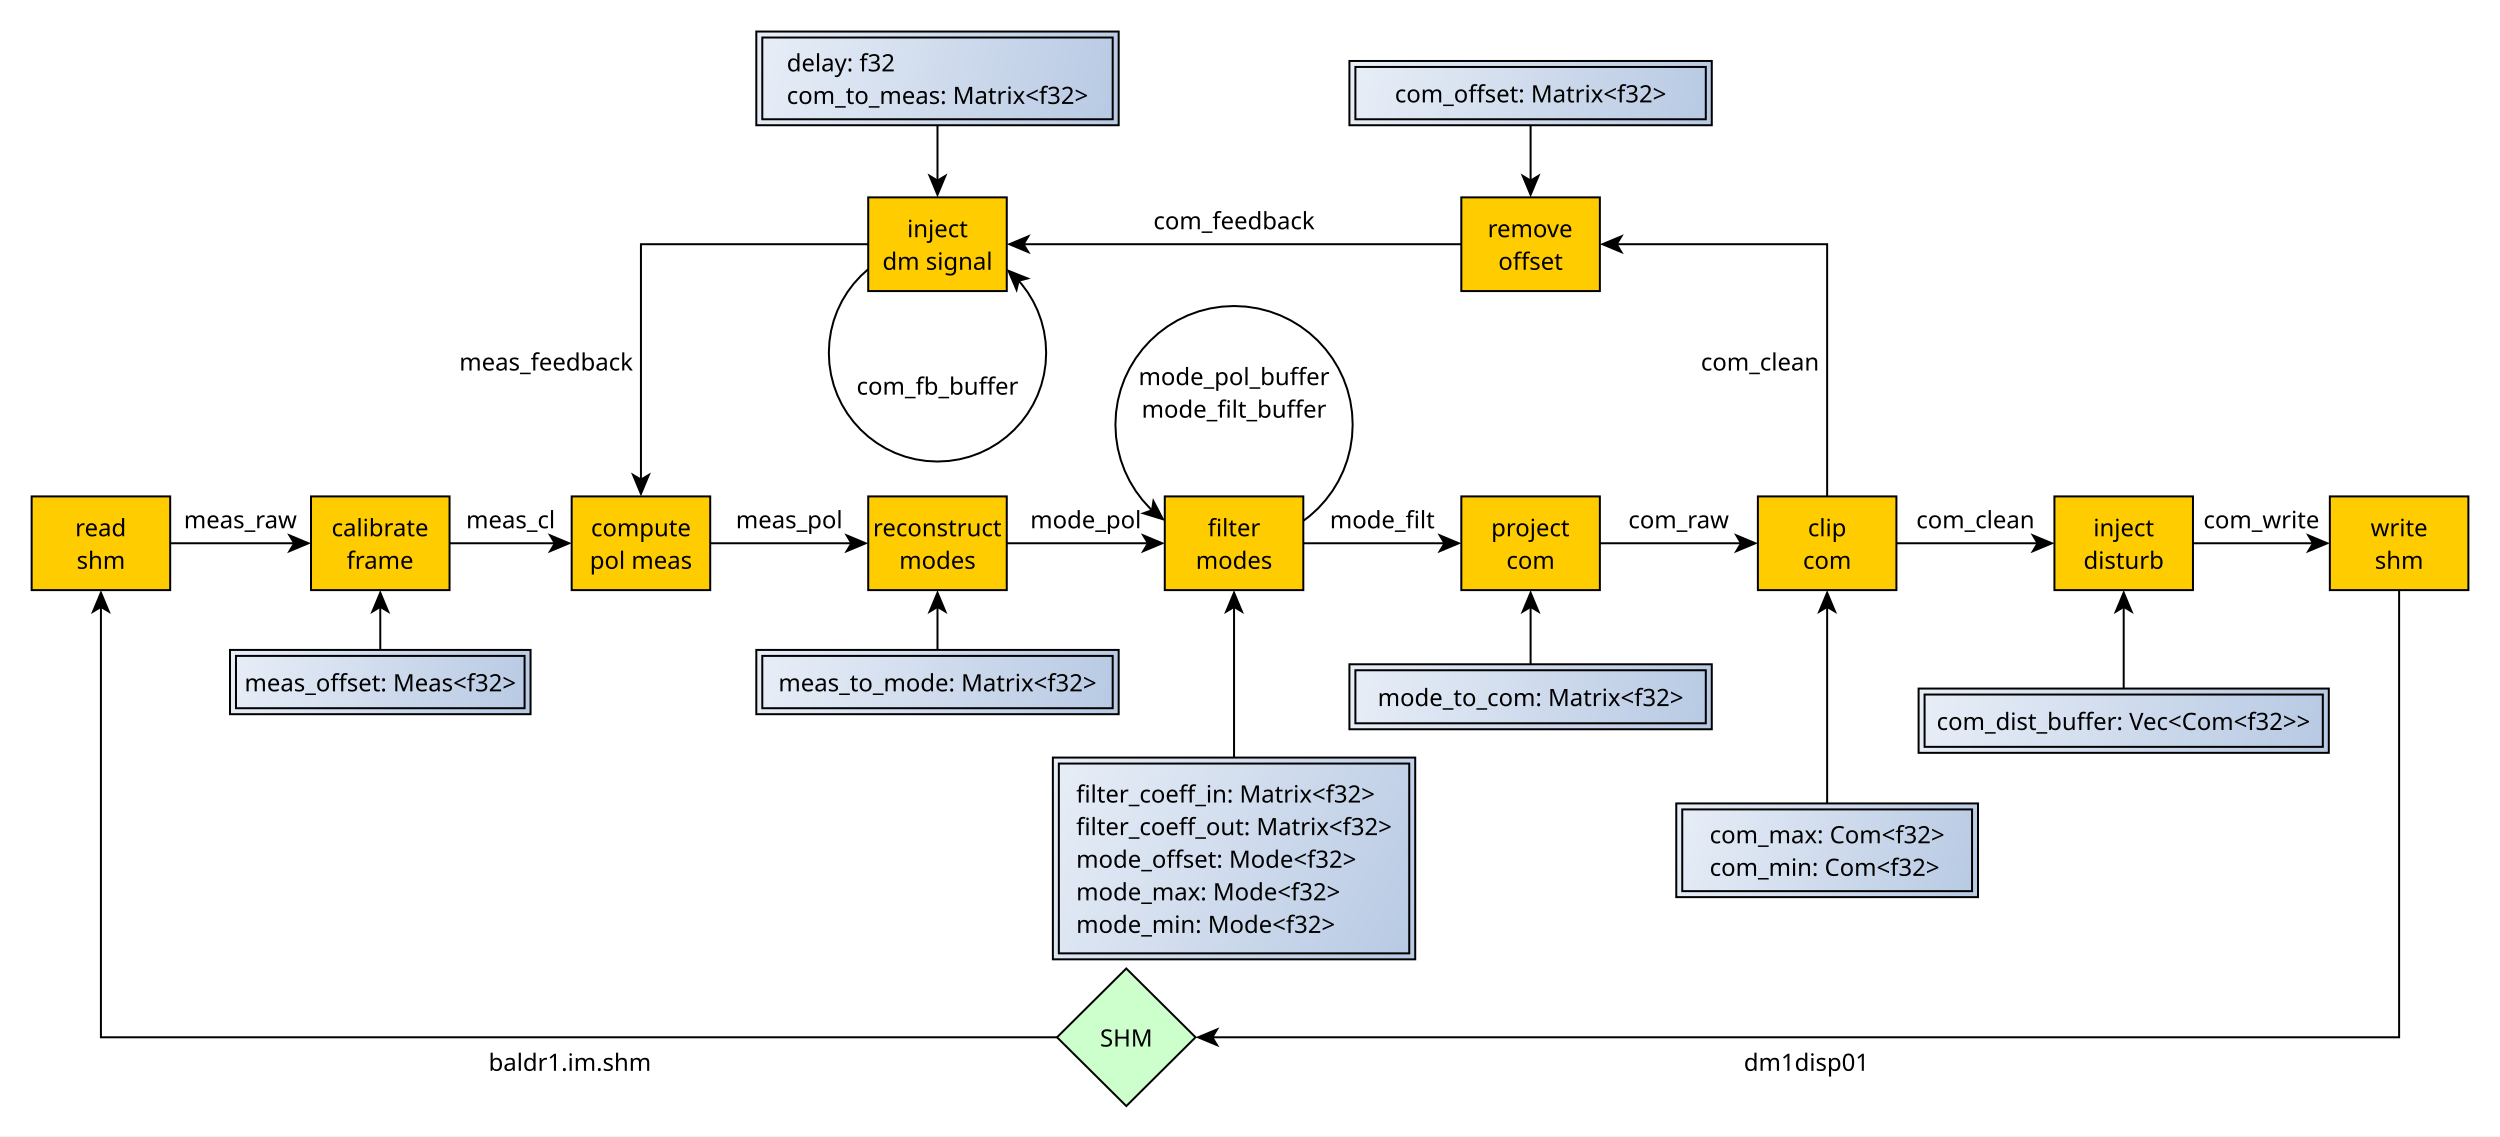
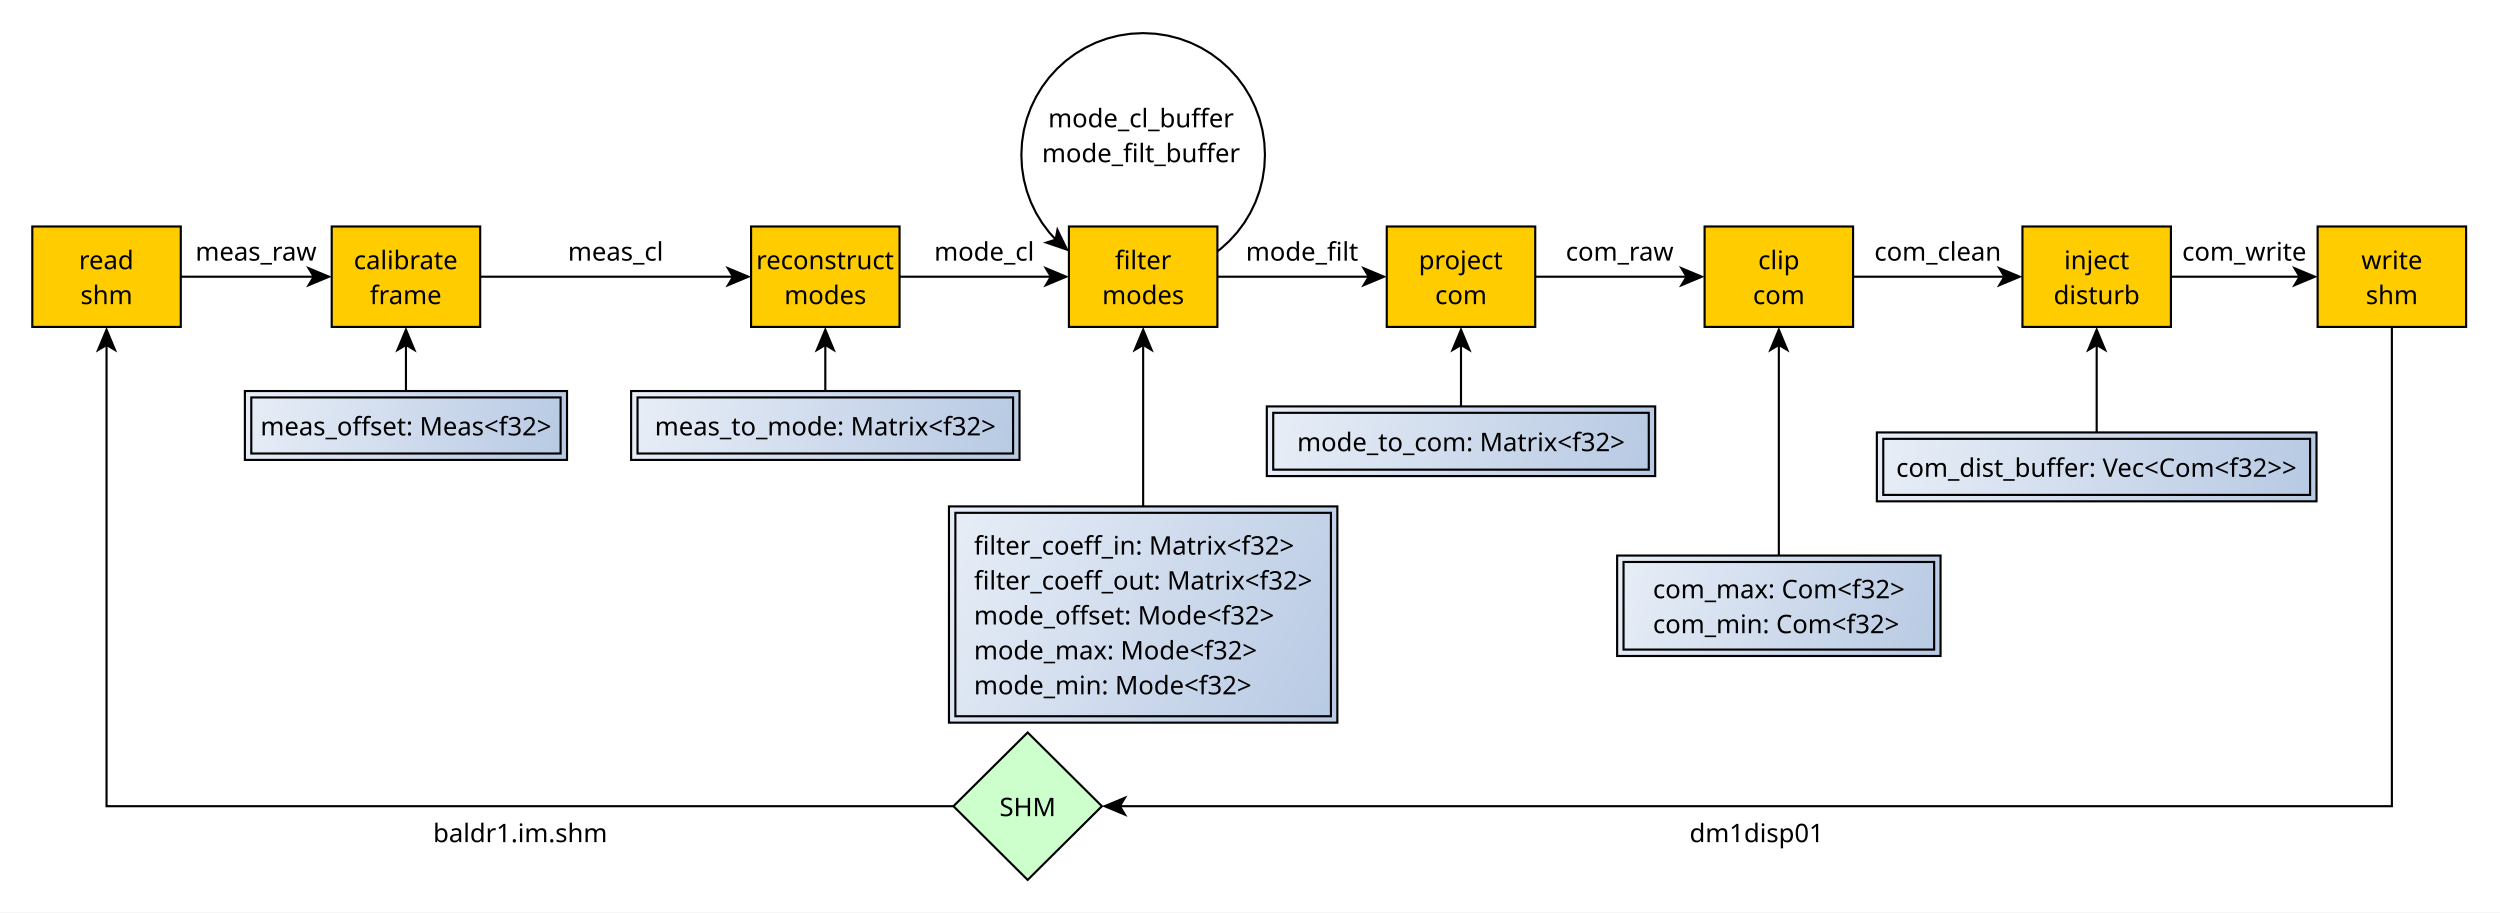
- <svg xmlns="http://www.w3.org/2000/svg" fill-opacity="1" color-rendering="auto" color-interpolation="auto" text-rendering="auto" stroke="black" stroke-linecap="square" width="1254" stroke-miterlimit="10" shape-rendering="auto" stroke-opacity="1" fill="black" stroke-dasharray="none" font-weight="normal" stroke-width="1" height="570" font-family="'Dialog'" font-style="normal" stroke-linejoin="miter" font-size="12px" stroke-dashoffset="0" image-rendering="auto">
+ <svg xmlns="http://www.w3.org/2000/svg" fill-opacity="1" color-rendering="auto" color-interpolation="auto" text-rendering="auto" stroke="black" stroke-linecap="square" width="1170" stroke-miterlimit="10" shape-rendering="auto" stroke-opacity="1" fill="black" stroke-dasharray="none" font-weight="normal" stroke-width="1" height="427" font-family="'Dialog'" font-style="normal" stroke-linejoin="miter" font-size="12px" stroke-dashoffset="0" image-rendering="auto">
  <defs id="genericDefs" />
  <g>
    <defs id="defs1">
-       <linearGradient x1="952.366" gradientUnits="userSpaceOnUse" x2="1134.127" y1="136.822" y2="183.822" id="linearGradient1" spreadMethod="reflect">
-         <stop stop-opacity="1" stop-color="rgb(232,238,247)" offset="0%" />
-         <stop stop-opacity="1" stop-color="rgb(183,201,227)" offset="100%" />
-       </linearGradient>
-       <linearGradient x1="688.366" gradientUnits="userSpaceOnUse" x2="839.126" y1="447" y2="479.24" id="linearGradient2" spreadMethod="reflect">
-         <stop stop-opacity="1" stop-color="rgb(232,238,247)" offset="0%" />
-         <stop stop-opacity="1" stop-color="rgb(183,201,227)" offset="100%" />
-       </linearGradient>
-       <linearGradient x1="952.366" gradientUnits="userSpaceOnUse" x2="1134.127" y1="447" y2="479.24" id="linearGradient3" spreadMethod="reflect">
-         <stop stop-opacity="1" stop-color="rgb(232,238,247)" offset="0%" />
-         <stop stop-opacity="1" stop-color="rgb(183,201,227)" offset="100%" />
-       </linearGradient>
-       <linearGradient x1="1101.117" gradientUnits="userSpaceOnUse" x2="1282.877" y1="501" y2="602.2" id="linearGradient4" spreadMethod="reflect">
-         <stop stop-opacity="1" stop-color="rgb(232,238,247)" offset="0%" />
-         <stop stop-opacity="1" stop-color="rgb(183,201,227)" offset="100%" />
-       </linearGradient>
-       <linearGradient x1="1249.867" gradientUnits="userSpaceOnUse" x2="1431.627" y1="454.2" y2="486.8" id="linearGradient5" spreadMethod="reflect">
-         <stop stop-opacity="1" stop-color="rgb(232,238,247)" offset="0%" />
-         <stop stop-opacity="1" stop-color="rgb(183,201,227)" offset="100%" />
-       </linearGradient>
-       <linearGradient x1="1535.367" gradientUnits="userSpaceOnUse" x2="1741.127" y1="466.38" y2="498.62" id="linearGradient6" spreadMethod="reflect">
-         <stop stop-opacity="1" stop-color="rgb(232,238,247)" offset="0%" />
-         <stop stop-opacity="1" stop-color="rgb(183,201,227)" offset="100%" />
-       </linearGradient>
-       <linearGradient x1="1413.816" gradientUnits="userSpaceOnUse" x2="1565.176" y1="524" y2="571" id="linearGradient7" spreadMethod="reflect">
-         <stop stop-opacity="1" stop-color="rgb(232,238,247)" offset="0%" />
-         <stop stop-opacity="1" stop-color="rgb(183,201,227)" offset="100%" />
-       </linearGradient>
-       <linearGradient x1="1249.867" gradientUnits="userSpaceOnUse" x2="1431.627" y1="151.582" y2="183.822" id="linearGradient8" spreadMethod="reflect">
+       <linearGradient x1="771.606" gradientUnits="userSpaceOnUse" x2="922.366" y1="447" y2="479.24" id="linearGradient1" spreadMethod="reflect">
+         <stop stop-opacity="1" stop-color="rgb(232,238,247)" offset="0%" />
+         <stop stop-opacity="1" stop-color="rgb(183,201,227)" offset="100%" />
+       </linearGradient>
+       <linearGradient x1="952.366" gradientUnits="userSpaceOnUse" x2="1134.127" y1="447" y2="479.24" id="linearGradient2" spreadMethod="reflect">
+         <stop stop-opacity="1" stop-color="rgb(232,238,247)" offset="0%" />
+         <stop stop-opacity="1" stop-color="rgb(183,201,227)" offset="100%" />
+       </linearGradient>
+       <linearGradient x1="1101.117" gradientUnits="userSpaceOnUse" x2="1282.877" y1="501" y2="602.2" id="linearGradient3" spreadMethod="reflect">
+         <stop stop-opacity="1" stop-color="rgb(232,238,247)" offset="0%" />
+         <stop stop-opacity="1" stop-color="rgb(183,201,227)" offset="100%" />
+       </linearGradient>
+       <linearGradient x1="1249.867" gradientUnits="userSpaceOnUse" x2="1431.627" y1="454.2" y2="486.8" id="linearGradient4" spreadMethod="reflect">
+         <stop stop-opacity="1" stop-color="rgb(232,238,247)" offset="0%" />
+         <stop stop-opacity="1" stop-color="rgb(183,201,227)" offset="100%" />
+       </linearGradient>
+       <linearGradient x1="1535.367" gradientUnits="userSpaceOnUse" x2="1741.127" y1="466.38" y2="498.62" id="linearGradient5" spreadMethod="reflect">
+         <stop stop-opacity="1" stop-color="rgb(232,238,247)" offset="0%" />
+         <stop stop-opacity="1" stop-color="rgb(183,201,227)" offset="100%" />
+       </linearGradient>
+       <linearGradient x1="1413.816" gradientUnits="userSpaceOnUse" x2="1565.176" y1="524" y2="571" id="linearGradient6" spreadMethod="reflect">
        <stop stop-opacity="1" stop-color="rgb(232,238,247)" offset="0%" />
        <stop stop-opacity="1" stop-color="rgb(183,201,227)" offset="100%" />
      </linearGradient>
      <clipPath clipPathUnits="userSpaceOnUse" id="clipPath1">
-         <path d="M0 0 L1254 0 L1254 570 L0 570 L0 0 Z" />
+         <path d="M0 0 L1170 0 L1170 427 L0 427 L0 0 Z" />
      </clipPath>
      <clipPath clipPathUnits="userSpaceOnUse" id="clipPath2">
-         <path d="M573 121 L1827 121 L1827 691 L573 691 L573 121 Z" />
+         <path d="M657 264 L1827 264 L1827 691 L657 691 L657 264 Z" />
      </clipPath>
    </defs>
-     <g fill="white" text-rendering="geometricPrecision" shape-rendering="geometricPrecision" transform="translate(-573,-121)" stroke="white">
-       <rect x="573" width="1254" height="570" y="121" clip-path="url(#clipPath2)" stroke="none" />
-     </g>
-     <g fill="rgb(255,204,0)" text-rendering="geometricPrecision" shape-rendering="geometricPrecision" transform="matrix(1,0,0,1,-573,-121)" stroke="rgb(255,204,0)">
-       <rect x="729" width="69.493" height="47" y="370" clip-path="url(#clipPath2)" stroke="none" />
-     </g>
-     <g text-rendering="geometricPrecision" stroke-miterlimit="1.45" shape-rendering="geometricPrecision" transform="matrix(1,0,0,1,-573,-121)" stroke-linecap="butt">
-       <rect fill="none" x="729" width="69.493" height="47" y="370" clip-path="url(#clipPath2)" />
-       <text x="739.32" xml:space="preserve" y="389.984" clip-path="url(#clipPath2)" font-family="sans-serif" stroke="none">calibrate</text>
-       <text x="746.844" xml:space="preserve" y="406.328" clip-path="url(#clipPath2)" font-family="sans-serif" stroke="none">frame</text>
-     </g>
-     <g fill="rgb(255,204,0)" text-rendering="geometricPrecision" shape-rendering="geometricPrecision" transform="matrix(1,0,0,1,-573,-121)" stroke="rgb(255,204,0)">
-       <rect x="859.75" width="69.493" height="47" y="370" clip-path="url(#clipPath2)" stroke="none" />
-     </g>
-     <g text-rendering="geometricPrecision" stroke-miterlimit="1.45" shape-rendering="geometricPrecision" transform="matrix(1,0,0,1,-573,-121)" stroke-linecap="butt">
-       <rect fill="none" x="859.75" width="69.493" height="47" y="370" clip-path="url(#clipPath2)" />
-       <text x="869.428" xml:space="preserve" y="389.984" clip-path="url(#clipPath2)" font-family="sans-serif" stroke="none">compute</text>
-       <text x="868.834" xml:space="preserve" y="406.328" clip-path="url(#clipPath2)" font-family="sans-serif" stroke="none">pol meas</text>
-     </g>
-     <g fill="rgb(255,204,0)" text-rendering="geometricPrecision" shape-rendering="geometricPrecision" transform="matrix(1,0,0,1,-573,-121)" stroke="rgb(255,204,0)">
-       <rect x="1008.5" width="69.493" height="47" y="220" clip-path="url(#clipPath2)" stroke="none" />
-     </g>
-     <g text-rendering="geometricPrecision" stroke-miterlimit="1.45" shape-rendering="geometricPrecision" transform="matrix(1,0,0,1,-573,-121)" stroke-linecap="butt">
-       <rect fill="none" x="1008.5" width="69.493" height="47" y="220" clip-path="url(#clipPath2)" />
-       <text x="1028.012" xml:space="preserve" y="239.984" clip-path="url(#clipPath2)" font-family="sans-serif" stroke="none">inject</text>
-       <text x="1015.652" xml:space="preserve" y="256.328" clip-path="url(#clipPath2)" font-family="sans-serif" stroke="none">dm signal</text>
-     </g>
-     <g fill="rgb(255,204,0)" text-rendering="geometricPrecision" shape-rendering="geometricPrecision" transform="matrix(1,0,0,1,-573,-121)" stroke="rgb(255,204,0)">
+     <g fill="white" text-rendering="geometricPrecision" shape-rendering="geometricPrecision" transform="translate(-657,-264)" stroke="white">
+       <rect x="657" width="1170" height="427" y="264" clip-path="url(#clipPath2)" stroke="none" />
+     </g>
+     <g fill="rgb(255,204,0)" text-rendering="geometricPrecision" shape-rendering="geometricPrecision" transform="matrix(1,0,0,1,-657,-264)" stroke="rgb(255,204,0)">
+       <rect x="812.24" width="69.493" height="47" y="370" clip-path="url(#clipPath2)" stroke="none" />
+     </g>
+     <g text-rendering="geometricPrecision" stroke-miterlimit="1.45" shape-rendering="geometricPrecision" transform="matrix(1,0,0,1,-657,-264)" stroke-linecap="butt">
+       <rect fill="none" x="812.24" width="69.493" height="47" y="370" clip-path="url(#clipPath2)" />
+       <text x="822.56" xml:space="preserve" y="389.984" clip-path="url(#clipPath2)" font-family="sans-serif" stroke="none">calibrate</text>
+       <text x="830.084" xml:space="preserve" y="406.328" clip-path="url(#clipPath2)" font-family="sans-serif" stroke="none">frame</text>
+     </g>
+     <g fill="rgb(255,204,0)" text-rendering="geometricPrecision" shape-rendering="geometricPrecision" transform="matrix(1,0,0,1,-657,-264)" stroke="rgb(255,204,0)">
      <rect x="1008.5" width="69.493" height="47" y="370" clip-path="url(#clipPath2)" stroke="none" />
    </g>
-     <g text-rendering="geometricPrecision" stroke-miterlimit="1.45" shape-rendering="geometricPrecision" transform="matrix(1,0,0,1,-573,-121)" stroke-linecap="butt">
+     <g text-rendering="geometricPrecision" stroke-miterlimit="1.45" shape-rendering="geometricPrecision" transform="matrix(1,0,0,1,-657,-264)" stroke-linecap="butt">
      <rect fill="none" x="1008.5" width="69.493" height="47" y="370" clip-path="url(#clipPath2)" />
      <text x="1010.894" xml:space="preserve" y="389.984" clip-path="url(#clipPath2)" font-family="sans-serif" stroke="none">reconstruct</text>
      <text x="1024.058" xml:space="preserve" y="406.328" clip-path="url(#clipPath2)" font-family="sans-serif" stroke="none">modes</text>
    </g>
-     <g fill="rgb(255,204,0)" text-rendering="geometricPrecision" shape-rendering="geometricPrecision" transform="matrix(1,0,0,1,-573,-121)" stroke="rgb(255,204,0)">
+     <g fill="rgb(255,204,0)" text-rendering="geometricPrecision" shape-rendering="geometricPrecision" transform="matrix(1,0,0,1,-657,-264)" stroke="rgb(255,204,0)">
      <rect x="1157.25" width="69.493" height="47" y="370" clip-path="url(#clipPath2)" stroke="none" />
    </g>
-     <g text-rendering="geometricPrecision" stroke-miterlimit="1.45" shape-rendering="geometricPrecision" transform="matrix(1,0,0,1,-573,-121)" stroke-linecap="butt">
+     <g text-rendering="geometricPrecision" stroke-miterlimit="1.45" shape-rendering="geometricPrecision" transform="matrix(1,0,0,1,-657,-264)" stroke-linecap="butt">
      <rect fill="none" x="1157.25" width="69.493" height="47" y="370" clip-path="url(#clipPath2)" />
      <text x="1178.808" xml:space="preserve" y="389.984" clip-path="url(#clipPath2)" font-family="sans-serif" stroke="none">filter</text>
      <text x="1172.808" xml:space="preserve" y="406.328" clip-path="url(#clipPath2)" font-family="sans-serif" stroke="none">modes</text>
    </g>
-     <g fill="rgb(255,204,0)" text-rendering="geometricPrecision" shape-rendering="geometricPrecision" transform="matrix(1,0,0,1,-573,-121)" stroke="rgb(255,204,0)">
+     <g fill="rgb(255,204,0)" text-rendering="geometricPrecision" shape-rendering="geometricPrecision" transform="matrix(1,0,0,1,-657,-264)" stroke="rgb(255,204,0)">
      <rect x="1306" width="69.493" height="47" y="370" clip-path="url(#clipPath2)" stroke="none" />
    </g>
-     <g text-rendering="geometricPrecision" stroke-miterlimit="1.45" shape-rendering="geometricPrecision" transform="matrix(1,0,0,1,-573,-121)" stroke-linecap="butt">
+     <g text-rendering="geometricPrecision" stroke-miterlimit="1.45" shape-rendering="geometricPrecision" transform="matrix(1,0,0,1,-657,-264)" stroke-linecap="butt">
      <rect fill="none" x="1306" width="69.493" height="47" y="370" clip-path="url(#clipPath2)" />
      <text x="1320.97" xml:space="preserve" y="389.984" clip-path="url(#clipPath2)" font-family="sans-serif" stroke="none">project</text>
      <text x="1328.626" xml:space="preserve" y="406.328" clip-path="url(#clipPath2)" font-family="sans-serif" stroke="none">com</text>
    </g>
-     <g fill="rgb(255,204,0)" text-rendering="geometricPrecision" shape-rendering="geometricPrecision" transform="matrix(1,0,0,1,-573,-121)" stroke="rgb(255,204,0)">
+     <g fill="rgb(255,204,0)" text-rendering="geometricPrecision" shape-rendering="geometricPrecision" transform="matrix(1,0,0,1,-657,-264)" stroke="rgb(255,204,0)">
      <rect x="1603.5" width="69.493" height="47" y="370" clip-path="url(#clipPath2)" stroke="none" />
    </g>
-     <g text-rendering="geometricPrecision" stroke-miterlimit="1.45" shape-rendering="geometricPrecision" transform="matrix(1,0,0,1,-573,-121)" stroke-linecap="butt">
+     <g text-rendering="geometricPrecision" stroke-miterlimit="1.45" shape-rendering="geometricPrecision" transform="matrix(1,0,0,1,-657,-264)" stroke-linecap="butt">
      <rect fill="none" x="1603.5" width="69.493" height="47" y="370" clip-path="url(#clipPath2)" />
      <text x="1623.012" xml:space="preserve" y="389.984" clip-path="url(#clipPath2)" font-family="sans-serif" stroke="none">inject</text>
      <text x="1618.092" xml:space="preserve" y="406.328" clip-path="url(#clipPath2)" font-family="sans-serif" stroke="none">disturb</text>
    </g>
-     <g fill="rgb(204,255,204)" text-rendering="geometricPrecision" shape-rendering="geometricPrecision" transform="matrix(1,0,0,1,-573,-121)" stroke="rgb(204,255,204)">
+     <g fill="rgb(204,255,204)" text-rendering="geometricPrecision" shape-rendering="geometricPrecision" transform="matrix(1,0,0,1,-657,-264)" stroke="rgb(204,255,204)">
      <path d="M1103.2 641.3 L1137.946 606.8 L1172.693 641.3 L1137.946 675.8 Z" fill-rule="evenodd" clip-path="url(#clipPath2)" stroke="none" />
    </g>
-     <g text-rendering="geometricPrecision" stroke-miterlimit="1.45" shape-rendering="geometricPrecision" transform="matrix(1,0,0,1,-573,-121)" stroke-linecap="butt">
+     <g text-rendering="geometricPrecision" stroke-miterlimit="1.45" shape-rendering="geometricPrecision" transform="matrix(1,0,0,1,-657,-264)" stroke-linecap="butt">
      <path fill="none" d="M1103.2 641.3 L1137.946 606.8 L1172.693 641.3 L1137.946 675.8 Z" fill-rule="evenodd" clip-path="url(#clipPath2)" />
      <text x="1124.764" xml:space="preserve" y="645.956" clip-path="url(#clipPath2)" font-family="sans-serif" stroke="none">SHM</text>
    </g>
-     <g fill="url(#linearGradient1)" text-rendering="geometricPrecision" shape-rendering="geometricPrecision" transform="matrix(1,0,0,1,-573,-121)" stroke="url(#linearGradient1)">
-       <path d="M952.366 136.822 L1134.127 136.822 L1134.127 183.822 L952.366 183.822 Z" stroke="none" clip-path="url(#clipPath2)" />
-     </g>
-     <g text-rendering="geometricPrecision" stroke-miterlimit="1.45" shape-rendering="geometricPrecision" transform="matrix(1,0,0,1,-573,-121)" stroke-linecap="butt">
-       <path fill="none" d="M952.366 136.822 L1134.127 136.822 L1134.127 183.822 L952.366 183.822 Z" clip-path="url(#clipPath2)" />
-       <rect fill="none" x="955.366" width="175.76" height="41" y="139.822" clip-path="url(#clipPath2)" />
-       <text x="967.634" xml:space="preserve" y="156.806" clip-path="url(#clipPath2)" font-family="sans-serif" stroke="none">delay: f32</text>
-       <text x="967.634" xml:space="preserve" y="173.15" clip-path="url(#clipPath2)" font-family="sans-serif" stroke="none">com_to_meas: Matrix&lt;f32&gt;</text>
-     </g>
-     <g fill="url(#linearGradient2)" text-rendering="geometricPrecision" shape-rendering="geometricPrecision" transform="matrix(1,0,0,1,-573,-121)" stroke="url(#linearGradient2)">
-       <path d="M688.366 447 L839.126 447 L839.126 479.24 L688.366 479.24 Z" stroke="none" clip-path="url(#clipPath2)" />
-     </g>
-     <g text-rendering="geometricPrecision" stroke-miterlimit="1.45" shape-rendering="geometricPrecision" transform="matrix(1,0,0,1,-573,-121)" stroke-linecap="butt">
-       <path fill="none" d="M688.366 447 L839.126 447 L839.126 479.24 L688.366 479.24 Z" clip-path="url(#clipPath2)" />
-       <rect fill="none" x="691.366" width="144.76" height="26.24" y="450" clip-path="url(#clipPath2)" />
-       <text x="695.64" xml:space="preserve" y="467.776" clip-path="url(#clipPath2)" font-family="sans-serif" stroke="none">meas_offset: Meas&lt;f32&gt;</text>
-     </g>
-     <g fill="url(#linearGradient3)" text-rendering="geometricPrecision" shape-rendering="geometricPrecision" transform="matrix(1,0,0,1,-573,-121)" stroke="url(#linearGradient3)">
+     <g fill="url(#linearGradient1)" text-rendering="geometricPrecision" shape-rendering="geometricPrecision" transform="matrix(1,0,0,1,-657,-264)" stroke="url(#linearGradient1)">
+       <path d="M771.606 447 L922.366 447 L922.366 479.24 L771.606 479.24 Z" stroke="none" clip-path="url(#clipPath2)" />
+     </g>
+     <g text-rendering="geometricPrecision" stroke-miterlimit="1.45" shape-rendering="geometricPrecision" transform="matrix(1,0,0,1,-657,-264)" stroke-linecap="butt">
+       <path fill="none" d="M771.606 447 L922.366 447 L922.366 479.24 L771.606 479.24 Z" clip-path="url(#clipPath2)" />
+       <rect fill="none" x="774.606" width="144.76" height="26.24" y="450" clip-path="url(#clipPath2)" />
+       <text x="778.88" xml:space="preserve" y="467.776" clip-path="url(#clipPath2)" font-family="sans-serif" stroke="none">meas_offset: Meas&lt;f32&gt;</text>
+     </g>
+     <g fill="url(#linearGradient2)" text-rendering="geometricPrecision" shape-rendering="geometricPrecision" transform="matrix(1,0,0,1,-657,-264)" stroke="url(#linearGradient2)">
      <path d="M952.366 447 L1134.127 447 L1134.127 479.24 L952.366 479.24 Z" stroke="none" clip-path="url(#clipPath2)" />
    </g>
-     <g text-rendering="geometricPrecision" stroke-miterlimit="1.45" shape-rendering="geometricPrecision" transform="matrix(1,0,0,1,-573,-121)" stroke-linecap="butt">
+     <g text-rendering="geometricPrecision" stroke-miterlimit="1.45" shape-rendering="geometricPrecision" transform="matrix(1,0,0,1,-657,-264)" stroke-linecap="butt">
      <path fill="none" d="M952.366 447 L1134.127 447 L1134.127 479.24 L952.366 479.24 Z" clip-path="url(#clipPath2)" />
      <rect fill="none" x="955.366" width="175.76" height="26.24" y="450" clip-path="url(#clipPath2)" />
      <text x="963.44" xml:space="preserve" y="467.776" clip-path="url(#clipPath2)" font-family="sans-serif" stroke="none">meas_to_mode: Matrix&lt;f32&gt;</text>
    </g>
-     <g fill="url(#linearGradient4)" text-rendering="geometricPrecision" shape-rendering="geometricPrecision" transform="matrix(1,0,0,1,-573,-121)" stroke="url(#linearGradient4)">
+     <g fill="url(#linearGradient3)" text-rendering="geometricPrecision" shape-rendering="geometricPrecision" transform="matrix(1,0,0,1,-657,-264)" stroke="url(#linearGradient3)">
      <path d="M1101.117 501 L1282.877 501 L1282.877 602.2 L1101.117 602.2 Z" stroke="none" clip-path="url(#clipPath2)" />
    </g>
-     <g text-rendering="geometricPrecision" stroke-miterlimit="1.45" shape-rendering="geometricPrecision" transform="matrix(1,0,0,1,-573,-121)" stroke-linecap="butt">
+     <g text-rendering="geometricPrecision" stroke-miterlimit="1.45" shape-rendering="geometricPrecision" transform="matrix(1,0,0,1,-657,-264)" stroke-linecap="butt">
      <path fill="none" d="M1101.117 501 L1282.877 501 L1282.877 602.2 L1101.117 602.2 Z" clip-path="url(#clipPath2)" />
      <rect fill="none" x="1104.116" width="175.76" height="95.2" y="504" clip-path="url(#clipPath2)" />
      <text x="1112.82" xml:space="preserve" y="523.568" clip-path="url(#clipPath2)" font-family="sans-serif" stroke="none">filter_coeff_in: Matrix&lt;f32&gt;</text>
      <text x="1112.82" xml:space="preserve" y="539.912" clip-path="url(#clipPath2)" font-family="sans-serif" stroke="none">filter_coeff_out: Matrix&lt;f32&gt;</text>
      <text x="1112.82" xml:space="preserve" y="556.256" clip-path="url(#clipPath2)" font-family="sans-serif" stroke="none">mode_offset: Mode&lt;f32&gt;</text>
      <text x="1112.82" xml:space="preserve" y="572.6" clip-path="url(#clipPath2)" font-family="sans-serif" stroke="none">mode_max: Mode&lt;f32&gt;</text>
      <text x="1112.82" xml:space="preserve" y="588.944" clip-path="url(#clipPath2)" font-family="sans-serif" stroke="none">mode_min: Mode&lt;f32&gt;</text>
    </g>
-     <g fill="url(#linearGradient5)" text-rendering="geometricPrecision" shape-rendering="geometricPrecision" transform="matrix(1,0,0,1,-573,-121)" stroke="url(#linearGradient5)">
+     <g fill="url(#linearGradient4)" text-rendering="geometricPrecision" shape-rendering="geometricPrecision" transform="matrix(1,0,0,1,-657,-264)" stroke="url(#linearGradient4)">
      <path d="M1249.867 454.2 L1431.627 454.2 L1431.627 486.8 L1249.867 486.8 Z" stroke="none" clip-path="url(#clipPath2)" />
    </g>
-     <g text-rendering="geometricPrecision" stroke-miterlimit="1.45" shape-rendering="geometricPrecision" transform="matrix(1,0,0,1,-573,-121)" stroke-linecap="butt">
+     <g text-rendering="geometricPrecision" stroke-miterlimit="1.45" shape-rendering="geometricPrecision" transform="matrix(1,0,0,1,-657,-264)" stroke-linecap="butt">
      <path fill="none" d="M1249.867 454.2 L1431.627 454.2 L1431.627 486.8 L1249.867 486.8 Z" clip-path="url(#clipPath2)" />
      <rect fill="none" x="1252.866" width="175.76" height="26.6" y="457.2" clip-path="url(#clipPath2)" />
      <text x="1264.054" xml:space="preserve" y="475.156" clip-path="url(#clipPath2)" font-family="sans-serif" stroke="none">mode_to_com: Matrix&lt;f32&gt;</text>
    </g>
-     <g fill="url(#linearGradient6)" text-rendering="geometricPrecision" shape-rendering="geometricPrecision" transform="matrix(1,0,0,1,-573,-121)" stroke="url(#linearGradient6)">
+     <g fill="url(#linearGradient5)" text-rendering="geometricPrecision" shape-rendering="geometricPrecision" transform="matrix(1,0,0,1,-657,-264)" stroke="url(#linearGradient5)">
      <path d="M1535.367 466.38 L1741.127 466.38 L1741.127 498.62 L1535.367 498.62 Z" stroke="none" clip-path="url(#clipPath2)" />
    </g>
-     <g text-rendering="geometricPrecision" stroke-miterlimit="1.45" shape-rendering="geometricPrecision" transform="matrix(1,0,0,1,-573,-121)" stroke-linecap="butt">
+     <g text-rendering="geometricPrecision" stroke-miterlimit="1.45" shape-rendering="geometricPrecision" transform="matrix(1,0,0,1,-657,-264)" stroke-linecap="butt">
      <path fill="none" d="M1535.367 466.38 L1741.127 466.38 L1741.127 498.62 L1535.367 498.62 Z" clip-path="url(#clipPath2)" />
      <rect fill="none" x="1538.366" width="199.76" height="26.24" y="469.38" clip-path="url(#clipPath2)" />
      <text x="1544.412" xml:space="preserve" y="487.156" clip-path="url(#clipPath2)" font-family="sans-serif" stroke="none">com_dist_buffer: Vec&lt;Com&lt;f32&gt;&gt;</text>
    </g>
-     <g fill="rgb(255,204,0)" text-rendering="geometricPrecision" shape-rendering="geometricPrecision" transform="matrix(1,0,0,1,-573,-121)" stroke="rgb(255,204,0)">
-       <rect x="588.874" width="69.493" height="47" y="370" clip-path="url(#clipPath2)" stroke="none" />
-     </g>
-     <g text-rendering="geometricPrecision" stroke-miterlimit="1.45" shape-rendering="geometricPrecision" transform="matrix(1,0,0,1,-573,-121)" stroke-linecap="butt">
-       <rect fill="none" x="588.874" width="69.493" height="47" y="370" clip-path="url(#clipPath2)" />
-       <text x="610.702" xml:space="preserve" y="389.984" clip-path="url(#clipPath2)" font-family="sans-serif" stroke="none">read</text>
-       <text x="611.428" xml:space="preserve" y="406.328" clip-path="url(#clipPath2)" font-family="sans-serif" stroke="none">shm</text>
-     </g>
-     <g fill="rgb(255,204,0)" text-rendering="geometricPrecision" shape-rendering="geometricPrecision" transform="matrix(1,0,0,1,-573,-121)" stroke="rgb(255,204,0)">
+     <g fill="rgb(255,204,0)" text-rendering="geometricPrecision" shape-rendering="geometricPrecision" transform="matrix(1,0,0,1,-657,-264)" stroke="rgb(255,204,0)">
+       <rect x="672.114" width="69.493" height="47" y="370" clip-path="url(#clipPath2)" stroke="none" />
+     </g>
+     <g text-rendering="geometricPrecision" stroke-miterlimit="1.45" shape-rendering="geometricPrecision" transform="matrix(1,0,0,1,-657,-264)" stroke-linecap="butt">
+       <rect fill="none" x="672.114" width="69.493" height="47" y="370" clip-path="url(#clipPath2)" />
+       <text x="693.942" xml:space="preserve" y="389.984" clip-path="url(#clipPath2)" font-family="sans-serif" stroke="none">read</text>
+       <text x="694.668" xml:space="preserve" y="406.328" clip-path="url(#clipPath2)" font-family="sans-serif" stroke="none">shm</text>
+     </g>
+     <g fill="rgb(255,204,0)" text-rendering="geometricPrecision" shape-rendering="geometricPrecision" transform="matrix(1,0,0,1,-657,-264)" stroke="rgb(255,204,0)">
      <rect x="1741.649" width="69.493" height="47" y="370" clip-path="url(#clipPath2)" stroke="none" />
    </g>
-     <g text-rendering="geometricPrecision" stroke-miterlimit="1.45" shape-rendering="geometricPrecision" transform="matrix(1,0,0,1,-573,-121)" stroke-linecap="butt">
+     <g text-rendering="geometricPrecision" stroke-miterlimit="1.45" shape-rendering="geometricPrecision" transform="matrix(1,0,0,1,-657,-264)" stroke-linecap="butt">
      <rect fill="none" x="1741.649" width="69.493" height="47" y="370" clip-path="url(#clipPath2)" />
      <text x="1762.104" xml:space="preserve" y="389.984" clip-path="url(#clipPath2)" font-family="sans-serif" stroke="none">write</text>
      <text x="1764.204" xml:space="preserve" y="406.328" clip-path="url(#clipPath2)" font-family="sans-serif" stroke="none">shm</text>
    </g>
-     <g fill="rgb(255,204,0)" text-rendering="geometricPrecision" shape-rendering="geometricPrecision" transform="matrix(1,0,0,1,-573,-121)" stroke="rgb(255,204,0)">
+     <g fill="rgb(255,204,0)" text-rendering="geometricPrecision" shape-rendering="geometricPrecision" transform="matrix(1,0,0,1,-657,-264)" stroke="rgb(255,204,0)">
      <rect x="1454.75" width="69.493" height="47" y="370" clip-path="url(#clipPath2)" stroke="none" />
    </g>
-     <g text-rendering="geometricPrecision" stroke-miterlimit="1.45" shape-rendering="geometricPrecision" transform="matrix(1,0,0,1,-573,-121)" stroke-linecap="butt">
+     <g text-rendering="geometricPrecision" stroke-miterlimit="1.45" shape-rendering="geometricPrecision" transform="matrix(1,0,0,1,-657,-264)" stroke-linecap="butt">
      <rect fill="none" x="1454.75" width="69.493" height="47" y="370" clip-path="url(#clipPath2)" />
      <text x="1479.83" xml:space="preserve" y="389.984" clip-path="url(#clipPath2)" font-family="sans-serif" stroke="none">clip</text>
      <text x="1477.376" xml:space="preserve" y="406.328" clip-path="url(#clipPath2)" font-family="sans-serif" stroke="none">com</text>
    </g>
-     <g fill="url(#linearGradient7)" text-rendering="geometricPrecision" shape-rendering="geometricPrecision" transform="matrix(1,0,0,1,-573,-121)" stroke="url(#linearGradient7)">
+     <g fill="url(#linearGradient6)" text-rendering="geometricPrecision" shape-rendering="geometricPrecision" transform="matrix(1,0,0,1,-657,-264)" stroke="url(#linearGradient6)">
      <path d="M1413.816 524 L1565.176 524 L1565.176 571 L1413.816 571 Z" stroke="none" clip-path="url(#clipPath2)" />
    </g>
-     <g text-rendering="geometricPrecision" stroke-miterlimit="1.45" shape-rendering="geometricPrecision" transform="matrix(1,0,0,1,-573,-121)" stroke-linecap="butt">
+     <g text-rendering="geometricPrecision" stroke-miterlimit="1.45" shape-rendering="geometricPrecision" transform="matrix(1,0,0,1,-657,-264)" stroke-linecap="butt">
      <path fill="none" d="M1413.816 524 L1565.176 524 L1565.176 571 L1413.816 571 Z" clip-path="url(#clipPath2)" />
      <rect fill="none" x="1416.816" width="145.36" height="41" y="527" clip-path="url(#clipPath2)" />
      <text x="1430.57" xml:space="preserve" y="543.984" clip-path="url(#clipPath2)" font-family="sans-serif" stroke="none">com_max: Com&lt;f32&gt;</text>
      <text x="1430.57" xml:space="preserve" y="560.328" clip-path="url(#clipPath2)" font-family="sans-serif" stroke="none">com_min: Com&lt;f32&gt;</text>
    </g>
-     <g fill="rgb(255,204,0)" text-rendering="geometricPrecision" shape-rendering="geometricPrecision" transform="matrix(1,0,0,1,-573,-121)" stroke="rgb(255,204,0)">
-       <rect x="1306" width="69.493" height="47" y="220" clip-path="url(#clipPath2)" stroke="none" />
-     </g>
-     <g text-rendering="geometricPrecision" stroke-miterlimit="1.45" shape-rendering="geometricPrecision" transform="matrix(1,0,0,1,-573,-121)" stroke-linecap="butt">
-       <rect fill="none" x="1306" width="69.493" height="47" y="220" clip-path="url(#clipPath2)" />
-       <text x="1319.212" xml:space="preserve" y="239.984" clip-path="url(#clipPath2)" font-family="sans-serif" stroke="none">remove</text>
-       <text x="1324.564" xml:space="preserve" y="256.328" clip-path="url(#clipPath2)" font-family="sans-serif" stroke="none">offset</text>
-     </g>
-     <g fill="url(#linearGradient8)" text-rendering="geometricPrecision" shape-rendering="geometricPrecision" transform="matrix(1,0,0,1,-573,-121)" stroke="url(#linearGradient8)">
-       <path d="M1249.867 151.582 L1431.627 151.582 L1431.627 183.822 L1249.867 183.822 Z" stroke="none" clip-path="url(#clipPath2)" />
-     </g>
-     <g text-rendering="geometricPrecision" stroke-miterlimit="1.45" shape-rendering="geometricPrecision" transform="matrix(1,0,0,1,-573,-121)" stroke-linecap="butt">
-       <path fill="none" d="M1249.867 151.582 L1431.627 151.582 L1431.627 183.822 L1249.867 183.822 Z" clip-path="url(#clipPath2)" />
-       <rect fill="none" x="1252.866" width="175.76" height="26.24" y="154.582" clip-path="url(#clipPath2)" />
-       <text x="1272.646" xml:space="preserve" y="172.358" clip-path="url(#clipPath2)" font-family="sans-serif" stroke="none">com_offset: Matrix&lt;f32&gt;</text>
-     </g>
-     <g text-rendering="geometricPrecision" stroke-miterlimit="1.45" shape-rendering="geometricPrecision" transform="matrix(1,0,0,1,-573,-121)" stroke-linecap="butt">
-       <path fill="none" d="M798.493 393.5 L851.75 393.5" clip-path="url(#clipPath2)" />
-       <path d="M859.75 393.5 L847.75 388.5 L850.75 393.5 L847.75 398.5 Z" clip-path="url(#clipPath2)" stroke="none" />
-       <text x="806.795" xml:space="preserve" y="385.984" clip-path="url(#clipPath2)" font-family="sans-serif" stroke="none">meas_cl</text>
-       <path fill="none" d="M1008.489 256.028 L1004.709 259.463 L1001.192 263.333 L998.054 267.529 L995.324 272.022 L993.029 276.786 L991.197 281.793 L989.854 287.016 L989.028 292.428 L988.746 298 L989.028 303.572 L989.854 308.984 L991.197 314.207 L993.029 319.214 L995.324 323.978 L998.054 328.471 L1001.192 332.667 L1004.709 336.537 L1008.579 340.055 L1012.775 343.192 L1017.268 345.922 L1022.033 348.217 L1027.04 350.05 L1032.263 351.393 L1037.674 352.219 L1043.246 352.5 L1048.819 352.219 L1054.23 351.393 L1059.453 350.05 L1064.46 348.217 L1069.224 345.922 L1073.718 343.192 L1077.914 340.055 L1081.784 336.537 L1085.301 332.667 L1088.439 328.471 L1091.169 323.978 L1093.464 319.214 L1095.296 314.207 L1096.639 308.984 L1097.465 303.572 L1097.746 298 L1097.465 292.428 L1096.639 287.016 L1095.296 281.793 L1093.464 276.786 L1091.169 272.022 L1088.439 267.529 L1085.301 263.333 L1083.735 261.61 L1083.661 261.542" clip-path="url(#clipPath2)" />
-       <path d="M1077.933 255.958 L1083.035 267.915 L1084.377 262.24 L1090.015 260.754 Z" clip-path="url(#clipPath2)" stroke="none" />
-       <text x="1002.656" xml:space="preserve" y="318.969" clip-path="url(#clipPath2)" font-family="sans-serif" stroke="none">com_fb_buffer</text>
-       <path fill="none" d="M1008.5 243.5 L894.496 243.5 L894.496 362" clip-path="url(#clipPath2)" />
-       <path d="M894.496 370 L899.496 358 L894.496 361 L889.496 358 Z" clip-path="url(#clipPath2)" stroke="none" />
-       <text x="803.376" xml:space="preserve" y="306.844" clip-path="url(#clipPath2)" font-family="sans-serif" stroke="none">meas_feedback</text>
-       <path fill="none" d="M929.243 393.5 L1000.5 393.5" clip-path="url(#clipPath2)" />
+     <g text-rendering="geometricPrecision" stroke-miterlimit="1.45" shape-rendering="geometricPrecision" transform="matrix(1,0,0,1,-657,-264)" stroke-linecap="butt">
+       <path fill="none" d="M881.733 393.5 L1000.5 393.5" clip-path="url(#clipPath2)" />
      <path d="M1008.5 393.5 L996.5 388.5 L999.5 393.5 L996.5 398.5 Z" clip-path="url(#clipPath2)" stroke="none" />
-       <text x="942.105" xml:space="preserve" y="385.984" clip-path="url(#clipPath2)" font-family="sans-serif" stroke="none">meas_pol</text>
+       <text x="922.79" xml:space="preserve" y="385.984" clip-path="url(#clipPath2)" font-family="sans-serif" stroke="none">meas_cl</text>
      <path fill="none" d="M1077.993 393.5 L1149.25 393.5" clip-path="url(#clipPath2)" />
      <path d="M1157.25 393.5 L1145.25 388.5 L1148.25 393.5 L1145.25 398.5 Z" clip-path="url(#clipPath2)" stroke="none" />
-       <text x="1089.775" xml:space="preserve" y="385.984" clip-path="url(#clipPath2)" font-family="sans-serif" stroke="none">mode_pol</text>
-       <path fill="none" d="M1226.731 382.241 L1229.844 379.913 L1234.069 376.073 L1237.909 371.848 L1241.335 367.267 L1244.315 362.361 L1246.821 357.16 L1248.821 351.693 L1250.288 345.991 L1251.189 340.084 L1251.496 334 L1251.189 327.916 L1250.288 322.009 L1248.821 316.307 L1246.821 310.84 L1244.315 305.639 L1241.335 300.733 L1237.909 296.152 L1234.069 291.927 L1229.844 288.087 L1225.264 284.662 L1220.358 281.681 L1215.157 279.176 L1209.69 277.175 L1203.988 275.709 L1198.08 274.807 L1191.996 274.5 L1185.913 274.807 L1180.005 275.709 L1174.303 277.175 L1168.836 279.176 L1163.635 281.681 L1158.729 284.662 L1154.149 288.087 L1149.924 291.927 L1146.083 296.152 L1142.658 300.733 L1139.678 305.639 L1137.172 310.84 L1135.171 316.307 L1133.705 322.009 L1132.804 327.916 L1132.496 334 L1132.804 340.084 L1133.705 345.991 L1135.171 351.693 L1137.172 357.16 L1139.678 362.361 L1142.658 367.267 L1146.083 371.848 L1149.924 376.073 L1151.099 377.141 L1151.179 377.201" clip-path="url(#clipPath2)" />
-       <path d="M1157.339 382.305 L1151.289 370.799 L1150.409 376.563 L1144.909 378.499 Z" clip-path="url(#clipPath2)" stroke="none" />
-       <text x="1144.098" xml:space="preserve" y="314.171" clip-path="url(#clipPath2)" font-family="sans-serif" stroke="none">mode_pol_buffer</text>
-       <text x="1145.64" xml:space="preserve" y="330.516" clip-path="url(#clipPath2)" font-family="sans-serif" stroke="none">mode_filt_buffer</text>
+       <text x="1094.215" xml:space="preserve" y="385.984" clip-path="url(#clipPath2)" font-family="sans-serif" stroke="none">mode_cl</text>
+       <path fill="none" d="M1226.711 381.638 L1228.254 380.484 L1232.302 376.805 L1235.98 372.757 L1239.262 368.369 L1242.117 363.67 L1244.517 358.687 L1246.434 353.45 L1247.838 347.988 L1248.702 342.328 L1248.996 336.5 L1248.702 330.672 L1247.838 325.012 L1246.434 319.55 L1244.517 314.313 L1242.117 309.33 L1239.262 304.631 L1235.98 300.243 L1232.302 296.195 L1228.254 292.516 L1223.866 289.235 L1219.166 286.38 L1214.184 283.979 L1208.947 282.063 L1203.484 280.658 L1197.824 279.794 L1191.996 279.5 L1186.169 279.794 L1180.509 280.658 L1175.046 282.063 L1169.81 283.979 L1164.827 286.38 L1160.127 289.235 L1155.739 292.516 L1151.691 296.195 L1148.013 300.243 L1144.731 304.631 L1141.876 309.33 L1139.476 314.313 L1137.559 319.55 L1136.155 325.012 L1135.291 330.672 L1134.996 336.5 L1135.291 342.328 L1136.155 347.988 L1137.559 353.45 L1139.476 358.687 L1141.876 363.67 L1144.731 368.369 L1148.013 372.757 L1151.278 376.35 L1151.354 376.416" clip-path="url(#clipPath2)" />
+       <path d="M1157.357 381.704 L1151.657 370.02 L1150.603 375.755 L1145.047 377.524 Z" clip-path="url(#clipPath2)" stroke="none" />
+       <text x="1147.538" xml:space="preserve" y="323.577" clip-path="url(#clipPath2)" font-family="sans-serif" stroke="none">mode_cl_buffer</text>
+       <text x="1144.64" xml:space="preserve" y="339.921" clip-path="url(#clipPath2)" font-family="sans-serif" stroke="none">mode_filt_buffer</text>
      <path fill="none" d="M1226.743 393.5 L1298 393.5" clip-path="url(#clipPath2)" />
      <path d="M1306 393.5 L1294 388.5 L1297 393.5 L1294 398.5 Z" clip-path="url(#clipPath2)" stroke="none" />
      <text x="1240.067" xml:space="preserve" y="385.984" clip-path="url(#clipPath2)" font-family="sans-serif" stroke="none">mode_filt</text>
-       <path fill="none" d="M1043.246 183.838 L1043.246 212" clip-path="url(#clipPath2)" />
-       <path d="M1043.246 220 L1048.246 208 L1043.246 211 L1038.246 208 Z" clip-path="url(#clipPath2)" stroke="none" />
-       <path fill="none" d="M763.746 446.973 L763.746 425" clip-path="url(#clipPath2)" />
-       <path d="M763.746 417 L758.746 429 L763.746 426 L768.746 429 Z" clip-path="url(#clipPath2)" stroke="none" />
+       <path fill="none" d="M846.986 446.973 L846.986 425" clip-path="url(#clipPath2)" />
+       <path d="M846.986 417 L841.986 429 L846.986 426 L851.986 429 Z" clip-path="url(#clipPath2)" stroke="none" />
      <path fill="none" d="M1043.246 446.973 L1043.246 425" clip-path="url(#clipPath2)" />
      <path d="M1043.246 417 L1038.246 429 L1043.246 426 L1048.246 429 Z" clip-path="url(#clipPath2)" stroke="none" />
      <path fill="none" d="M1191.996 500.997 L1191.996 425" clip-path="url(#clipPath2)" />
      <path d="M1191.996 417 L1186.996 429 L1191.996 426 L1196.996 429 Z" clip-path="url(#clipPath2)" stroke="none" />
      <path fill="none" d="M1340.746 454.22 L1340.746 425" clip-path="url(#clipPath2)" />
      <path d="M1340.746 417 L1335.746 429 L1340.746 426 L1345.746 429 Z" clip-path="url(#clipPath2)" stroke="none" />
      <path fill="none" d="M1638.246 466.377 L1638.246 425" clip-path="url(#clipPath2)" />
      <path d="M1638.246 417 L1633.246 429 L1638.246 426 L1643.246 429 Z" clip-path="url(#clipPath2)" stroke="none" />
-       <path fill="none" d="M1103.195 641.3 L623.62 641.3 L623.62 425" clip-path="url(#clipPath2)" />
-       <path d="M623.62 417 L618.62 429 L623.62 426 L628.62 429 Z" clip-path="url(#clipPath2)" stroke="none" />
-       <text x="818.077" xml:space="preserve" y="658.128" clip-path="url(#clipPath2)" font-family="sans-serif" stroke="none">baldr1.im.shm</text>
-       <path fill="none" d="M658.366 393.5 L721 393.5" clip-path="url(#clipPath2)" />
-       <path d="M729 393.5 L717 388.5 L720 393.5 L717 398.5 Z" clip-path="url(#clipPath2)" stroke="none" />
-       <text x="665.225" xml:space="preserve" y="385.984" clip-path="url(#clipPath2)" font-family="sans-serif" stroke="none">meas_raw</text>
+       <path fill="none" d="M1103.189 641.3 L706.86 641.3 L706.86 425" clip-path="url(#clipPath2)" />
+       <path d="M706.86 417 L701.86 429 L706.86 426 L711.86 429 Z" clip-path="url(#clipPath2)" stroke="none" />
+       <text x="859.697" xml:space="preserve" y="658.128" clip-path="url(#clipPath2)" font-family="sans-serif" stroke="none">baldr1.im.shm</text>
+       <path fill="none" d="M741.606 393.5 L804.24 393.5" clip-path="url(#clipPath2)" />
+       <path d="M812.24 393.5 L800.24 388.5 L803.24 393.5 L800.24 398.5 Z" clip-path="url(#clipPath2)" stroke="none" />
+       <text x="748.465" xml:space="preserve" y="385.984" clip-path="url(#clipPath2)" font-family="sans-serif" stroke="none">meas_raw</text>
      <path fill="none" d="M1672.993 393.5 L1733.649 393.5" clip-path="url(#clipPath2)" />
      <path d="M1741.649 393.5 L1729.649 388.5 L1732.649 393.5 L1729.649 398.5 Z" clip-path="url(#clipPath2)" stroke="none" />
      <text x="1678.245" xml:space="preserve" y="385.984" clip-path="url(#clipPath2)" font-family="sans-serif" stroke="none">com_write</text>
      <path fill="none" d="M1776.396 417 L1776.396 641.3 L1180.667 641.3" clip-path="url(#clipPath2)" />
      <path d="M1172.667 641.3 L1184.667 646.3 L1181.667 641.3 L1184.667 636.3 Z" clip-path="url(#clipPath2)" stroke="none" />
      <text x="1447.709" xml:space="preserve" y="658.128" clip-path="url(#clipPath2)" font-family="sans-serif" stroke="none">dm1disp01</text>
      <path fill="none" d="M1375.493 393.5 L1446.75 393.5" clip-path="url(#clipPath2)" />
      <path d="M1454.75 393.5 L1442.75 388.5 L1445.75 393.5 L1442.75 398.5 Z" clip-path="url(#clipPath2)" stroke="none" />
      <text x="1389.777" xml:space="preserve" y="385.984" clip-path="url(#clipPath2)" font-family="sans-serif" stroke="none">com_raw</text>
      <path fill="none" d="M1524.243 393.5 L1595.5 393.5" clip-path="url(#clipPath2)" />
      <path d="M1603.5 393.5 L1591.5 388.5 L1594.5 393.5 L1591.5 398.5 Z" clip-path="url(#clipPath2)" stroke="none" />
      <text x="1534.201" xml:space="preserve" y="385.984" clip-path="url(#clipPath2)" font-family="sans-serif" stroke="none">com_clean</text>
      <path fill="none" d="M1489.496 524.001 L1489.496 425" clip-path="url(#clipPath2)" />
      <path d="M1489.496 417 L1484.496 429 L1489.496 426 L1494.496 429 Z" clip-path="url(#clipPath2)" stroke="none" />
-       <path fill="none" d="M1489.496 370 L1489.496 243.5 L1383.493 243.5" clip-path="url(#clipPath2)" />
-       <path d="M1375.493 243.5 L1387.493 248.5 L1384.493 243.5 L1387.493 238.5 Z" clip-path="url(#clipPath2)" stroke="none" />
-       <text x="1426.156" xml:space="preserve" y="306.844" clip-path="url(#clipPath2)" font-family="sans-serif" stroke="none">com_clean</text>
-       <path fill="none" d="M1306 243.5 L1085.993 243.5" clip-path="url(#clipPath2)" />
-       <path d="M1077.993 243.5 L1089.993 248.5 L1086.993 243.5 L1089.993 238.5 Z" clip-path="url(#clipPath2)" stroke="none" />
-       <text x="1151.55" xml:space="preserve" y="235.984" clip-path="url(#clipPath2)" font-family="sans-serif" stroke="none">com_feedback</text>
-       <path fill="none" d="M1340.746 183.802 L1340.746 212" clip-path="url(#clipPath2)" />
-       <path d="M1340.746 220 L1345.746 208 L1340.746 211 L1335.746 208 Z" clip-path="url(#clipPath2)" stroke="none" />
    </g>
  </g>
</svg>
